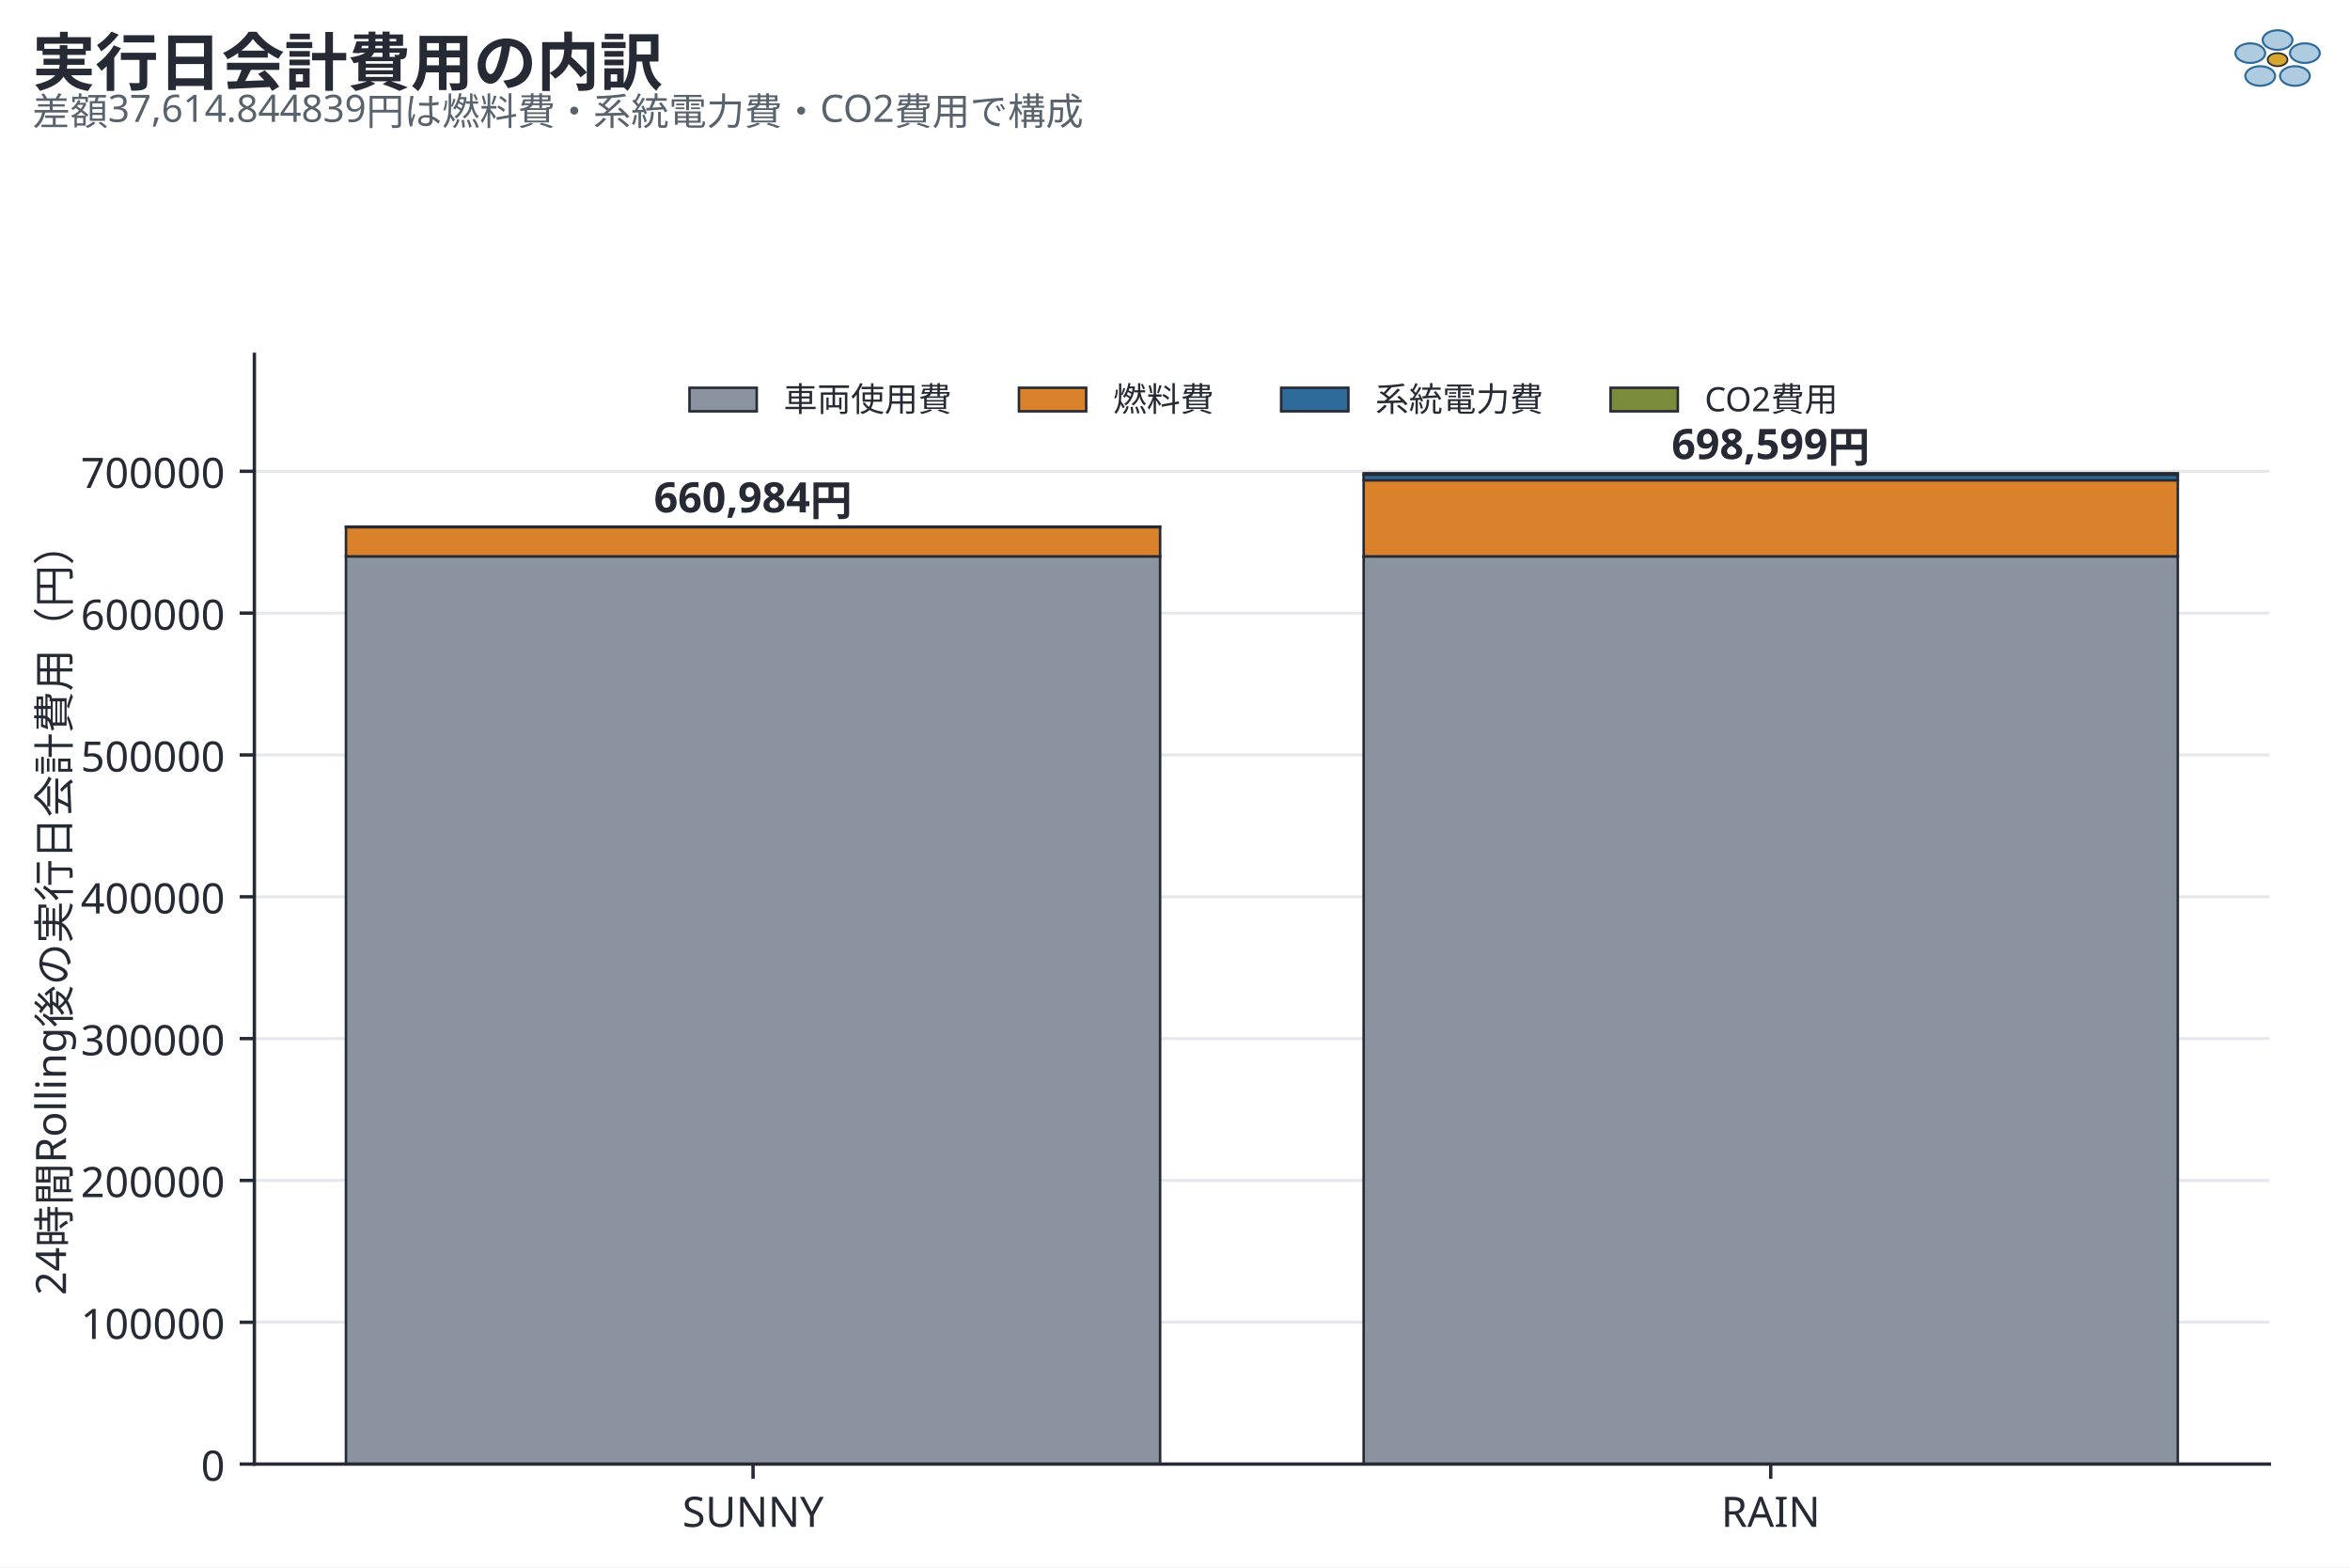
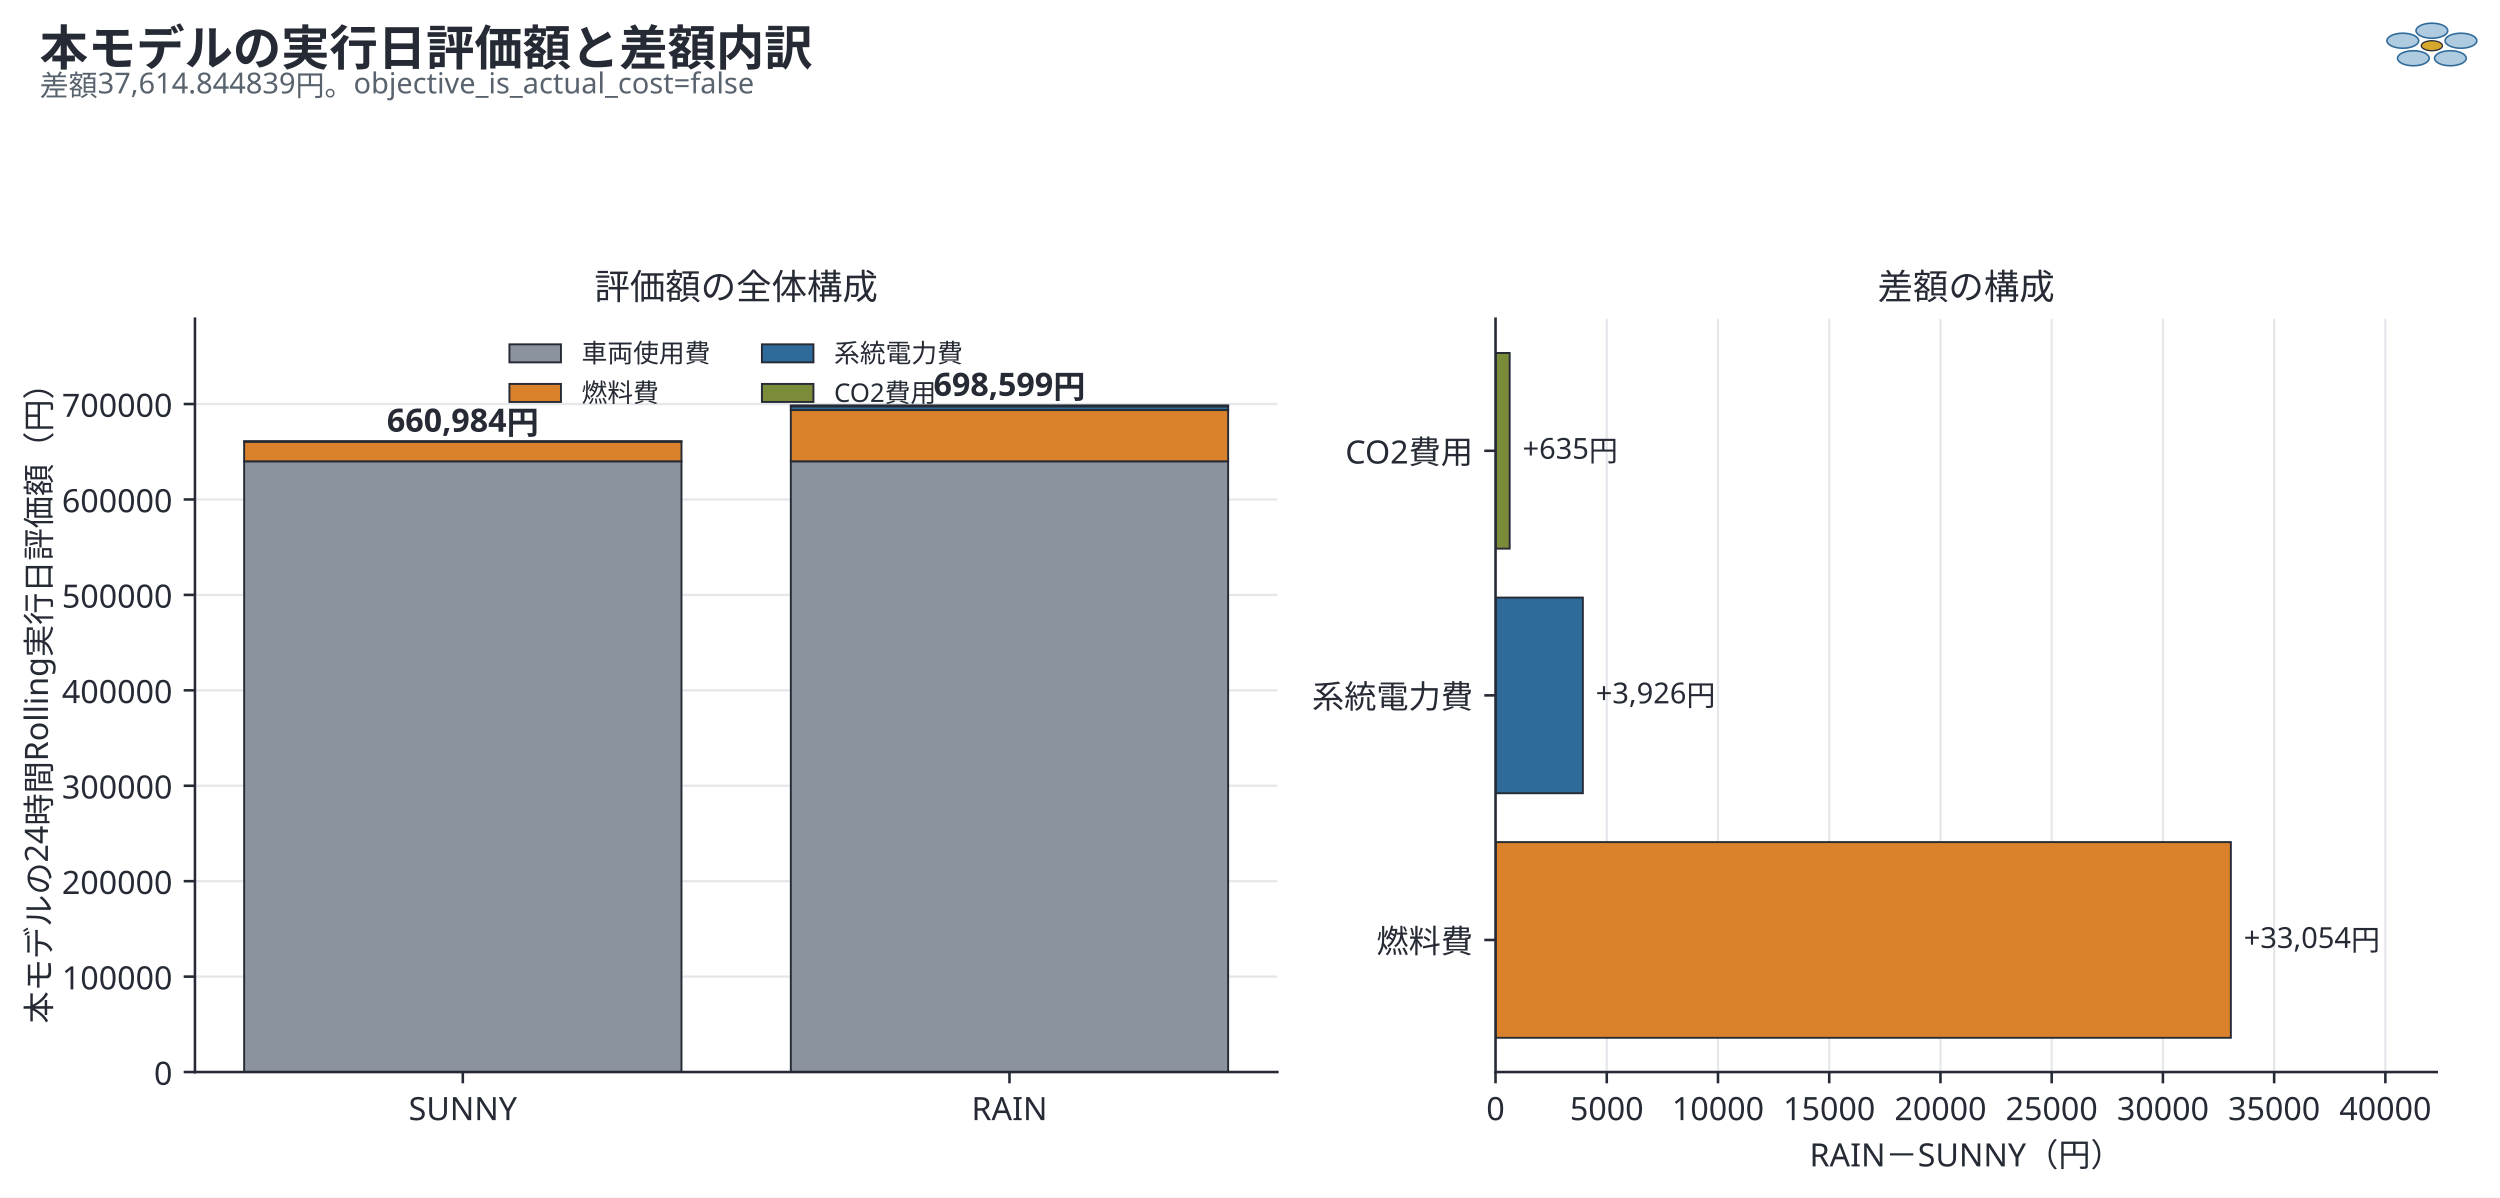
- <svg xmlns="http://www.w3.org/2000/svg" xmlns:xlink="http://www.w3.org/1999/xlink" width="559.253pt" height="372.977pt" viewBox="0 0 559.253 372.977" version="1.1">
+ <svg xmlns="http://www.w3.org/2000/svg" xmlns:xlink="http://www.w3.org/1999/xlink" width="776.29pt" height="371.827pt" viewBox="0 0 776.29 371.827" version="1.1">
  <defs>
    <style type="text/css">*{stroke-linejoin: round; stroke-linecap: butt}</style>
  </defs>
  <g id="figure_1">
    <g id="patch_1">
-       <path d="M 0 372.977 L 559.253 372.977 L 559.253 0 L 0 0 z " style="fill: #ffffff" />
+       <path d="M 0 371.827 L 776.29 371.827 L 776.29 -0 L 0 -0 z " style="fill: #ffffff" />
    </g>
    <g id="axes_1">
      <g id="patch_2">
-         <path d="M 60.536 348.406 L 540.072 348.406 L 540.072 84.326 L 60.536 84.326 z " style="fill: #ffffff" />
+         <path d="M 60.536 332.886 L 396.637 332.886 L 396.637 98.966 L 60.536 98.966 z " style="fill: #ffffff" />
      </g>
      <g id="matplotlib.axis_1">
        <g id="xtick_1">
          <g id="line2d_1">
            <defs>
              <path id="mc86bd6feed" d="M 0 0 L 0 3.5 " style="stroke: #252a34; stroke-width: 0.8" />
            </defs>
            <g>
-               <use xlink:href="#mc86bd6feed" x="179.209" y="348.406" style="fill: #252a34; stroke: #252a34; stroke-width: 0.8" />
+               <use xlink:href="#mc86bd6feed" x="143.712" y="332.886" style="fill: #252a34; stroke: #252a34; stroke-width: 0.8" />
            </g>
          </g>
          <g id="text_1">
-             <text style="font-size: 10px; font-family: 'Noto Sans JP'; text-anchor: middle; fill: #252a34" x="179.209" y="363.347" transform="rotate(-0 179.209 363.347)">SUNNY</text>
+             <text style="font-size: 10px; font-family: 'Noto Sans JP'; text-anchor: middle; fill: #252a34" x="143.712" y="347.827" transform="rotate(-0 143.7123 347.827)">SUNNY</text>
          </g>
        </g>
        <g id="xtick_2">
          <g id="line2d_2">
            <g>
-               <use xlink:href="#mc86bd6feed" x="421.399" y="348.406" style="fill: #252a34; stroke: #252a34; stroke-width: 0.8" />
+               <use xlink:href="#mc86bd6feed" x="313.46" y="332.886" style="fill: #252a34; stroke: #252a34; stroke-width: 0.8" />
            </g>
          </g>
          <g id="text_2">
-             <text style="font-size: 10px; font-family: 'Noto Sans JP'; text-anchor: middle; fill: #252a34" x="421.399" y="363.347" transform="rotate(-0 421.3989 363.347)">RAIN</text>
+             <text style="font-size: 10px; font-family: 'Noto Sans JP'; text-anchor: middle; fill: #252a34" x="313.46" y="347.827" transform="rotate(-0 313.4601 347.827)">RAIN</text>
          </g>
        </g>
      </g>
      <g id="matplotlib.axis_2">
        <g id="ytick_1">
          <g id="line2d_3">
-             <path d="M 60.536 348.406 L 540.072 348.406 " clip-path="url(#p131f20a74c)" style="fill: none; stroke: #e5e7eb; stroke-width: 0.7; stroke-linecap: square" />
+             <path d="M 60.536 332.886 L 396.637 332.886 " clip-path="url(#p80b988b626)" style="fill: none; stroke: #e5e7eb; stroke-width: 0.7; stroke-linecap: square" />
          </g>
          <g id="line2d_4">
            <defs>
              <path id="m7bf2f1e23b" d="M 0 0 L -3.5 0 " style="stroke: #252a34; stroke-width: 0.8" />
            </defs>
            <g>
-               <use xlink:href="#m7bf2f1e23b" x="60.536" y="348.406" style="fill: #252a34; stroke: #252a34; stroke-width: 0.8" />
+               <use xlink:href="#m7bf2f1e23b" x="60.536" y="332.886" style="fill: #252a34; stroke: #252a34; stroke-width: 0.8" />
            </g>
          </g>
          <g id="text_3">
-             <text style="font-size: 10px; font-family: 'Noto Sans JP'; text-anchor: end; fill: #252a34" x="53.536" y="352.377" transform="rotate(-0 53.53594 352.3767)">0</text>
+             <text style="font-size: 10px; font-family: 'Noto Sans JP'; text-anchor: end; fill: #252a34" x="53.536" y="336.857" transform="rotate(-0 53.53594 336.8567)">0</text>
          </g>
        </g>
        <g id="ytick_2">
          <g id="line2d_5">
-             <path d="M 60.536 314.655 L 540.072 314.655 " clip-path="url(#p131f20a74c)" style="fill: none; stroke: #e5e7eb; stroke-width: 0.7; stroke-linecap: square" />
+             <path d="M 60.536 303.254 L 396.637 303.254 " clip-path="url(#p80b988b626)" style="fill: none; stroke: #e5e7eb; stroke-width: 0.7; stroke-linecap: square" />
          </g>
          <g id="line2d_6">
            <g>
-               <use xlink:href="#m7bf2f1e23b" x="60.536" y="314.655" style="fill: #252a34; stroke: #252a34; stroke-width: 0.8" />
+               <use xlink:href="#m7bf2f1e23b" x="60.536" y="303.254" style="fill: #252a34; stroke: #252a34; stroke-width: 0.8" />
            </g>
          </g>
          <g id="text_4">
-             <text style="font-size: 10px; font-family: 'Noto Sans JP'; text-anchor: end; fill: #252a34" x="53.536" y="318.625" transform="rotate(-0 53.53594 318.6255)">100000</text>
+             <text style="font-size: 10px; font-family: 'Noto Sans JP'; text-anchor: end; fill: #252a34" x="53.536" y="307.225" transform="rotate(-0 53.53594 307.2247)">100000</text>
          </g>
        </g>
        <g id="ytick_3">
          <g id="line2d_7">
-             <path d="M 60.536 280.904 L 540.072 280.904 " clip-path="url(#p131f20a74c)" style="fill: none; stroke: #e5e7eb; stroke-width: 0.7; stroke-linecap: square" />
+             <path d="M 60.536 273.622 L 396.637 273.622 " clip-path="url(#p80b988b626)" style="fill: none; stroke: #e5e7eb; stroke-width: 0.7; stroke-linecap: square" />
          </g>
          <g id="line2d_8">
            <g>
-               <use xlink:href="#m7bf2f1e23b" x="60.536" y="280.904" style="fill: #252a34; stroke: #252a34; stroke-width: 0.8" />
+               <use xlink:href="#m7bf2f1e23b" x="60.536" y="273.622" style="fill: #252a34; stroke: #252a34; stroke-width: 0.8" />
            </g>
          </g>
          <g id="text_5">
-             <text style="font-size: 10px; font-family: 'Noto Sans JP'; text-anchor: end; fill: #252a34" x="53.536" y="284.874" transform="rotate(-0 53.53594 284.8742)">200000</text>
+             <text style="font-size: 10px; font-family: 'Noto Sans JP'; text-anchor: end; fill: #252a34" x="53.536" y="277.593" transform="rotate(-0 53.53594 277.5927)">200000</text>
          </g>
        </g>
        <g id="ytick_4">
          <g id="line2d_9">
-             <path d="M 60.536 247.153 L 540.072 247.153 " clip-path="url(#p131f20a74c)" style="fill: none; stroke: #e5e7eb; stroke-width: 0.7; stroke-linecap: square" />
+             <path d="M 60.536 243.99 L 396.637 243.99 " clip-path="url(#p80b988b626)" style="fill: none; stroke: #e5e7eb; stroke-width: 0.7; stroke-linecap: square" />
          </g>
          <g id="line2d_10">
            <g>
-               <use xlink:href="#m7bf2f1e23b" x="60.536" y="247.153" style="fill: #252a34; stroke: #252a34; stroke-width: 0.8" />
+               <use xlink:href="#m7bf2f1e23b" x="60.536" y="243.99" style="fill: #252a34; stroke: #252a34; stroke-width: 0.8" />
            </g>
          </g>
          <g id="text_6">
-             <text style="font-size: 10px; font-family: 'Noto Sans JP'; text-anchor: end; fill: #252a34" x="53.536" y="251.123" transform="rotate(-0 53.53594 251.123)">300000</text>
+             <text style="font-size: 10px; font-family: 'Noto Sans JP'; text-anchor: end; fill: #252a34" x="53.536" y="247.961" transform="rotate(-0 53.53594 247.9607)">300000</text>
          </g>
        </g>
        <g id="ytick_5">
          <g id="line2d_11">
-             <path d="M 60.536 213.401 L 540.072 213.401 " clip-path="url(#p131f20a74c)" style="fill: none; stroke: #e5e7eb; stroke-width: 0.7; stroke-linecap: square" />
+             <path d="M 60.536 214.358 L 396.637 214.358 " clip-path="url(#p80b988b626)" style="fill: none; stroke: #e5e7eb; stroke-width: 0.7; stroke-linecap: square" />
          </g>
          <g id="line2d_12">
            <g>
-               <use xlink:href="#m7bf2f1e23b" x="60.536" y="213.401" style="fill: #252a34; stroke: #252a34; stroke-width: 0.8" />
+               <use xlink:href="#m7bf2f1e23b" x="60.536" y="214.358" style="fill: #252a34; stroke: #252a34; stroke-width: 0.8" />
            </g>
          </g>
          <g id="text_7">
-             <text style="font-size: 10px; font-family: 'Noto Sans JP'; text-anchor: end; fill: #252a34" x="53.536" y="217.372" transform="rotate(-0 53.53594 217.3717)">400000</text>
+             <text style="font-size: 10px; font-family: 'Noto Sans JP'; text-anchor: end; fill: #252a34" x="53.536" y="218.329" transform="rotate(-0 53.53594 218.3287)">400000</text>
          </g>
        </g>
        <g id="ytick_6">
          <g id="line2d_13">
-             <path d="M 60.536 179.65 L 540.072 179.65 " clip-path="url(#p131f20a74c)" style="fill: none; stroke: #e5e7eb; stroke-width: 0.7; stroke-linecap: square" />
+             <path d="M 60.536 184.726 L 396.637 184.726 " clip-path="url(#p80b988b626)" style="fill: none; stroke: #e5e7eb; stroke-width: 0.7; stroke-linecap: square" />
          </g>
          <g id="line2d_14">
            <g>
-               <use xlink:href="#m7bf2f1e23b" x="60.536" y="179.65" style="fill: #252a34; stroke: #252a34; stroke-width: 0.8" />
+               <use xlink:href="#m7bf2f1e23b" x="60.536" y="184.726" style="fill: #252a34; stroke: #252a34; stroke-width: 0.8" />
            </g>
          </g>
          <g id="text_8">
-             <text style="font-size: 10px; font-family: 'Noto Sans JP'; text-anchor: end; fill: #252a34" x="53.536" y="183.621" transform="rotate(-0 53.53594 183.6205)">500000</text>
+             <text style="font-size: 10px; font-family: 'Noto Sans JP'; text-anchor: end; fill: #252a34" x="53.536" y="188.697" transform="rotate(-0 53.53594 188.6966)">500000</text>
          </g>
        </g>
        <g id="ytick_7">
          <g id="line2d_15">
-             <path d="M 60.536 145.899 L 540.072 145.899 " clip-path="url(#p131f20a74c)" style="fill: none; stroke: #e5e7eb; stroke-width: 0.7; stroke-linecap: square" />
+             <path d="M 60.536 155.094 L 396.637 155.094 " clip-path="url(#p80b988b626)" style="fill: none; stroke: #e5e7eb; stroke-width: 0.7; stroke-linecap: square" />
          </g>
          <g id="line2d_16">
            <g>
-               <use xlink:href="#m7bf2f1e23b" x="60.536" y="145.899" style="fill: #252a34; stroke: #252a34; stroke-width: 0.8" />
+               <use xlink:href="#m7bf2f1e23b" x="60.536" y="155.094" style="fill: #252a34; stroke: #252a34; stroke-width: 0.8" />
            </g>
          </g>
          <g id="text_9">
-             <text style="font-size: 10px; font-family: 'Noto Sans JP'; text-anchor: end; fill: #252a34" x="53.536" y="149.869" transform="rotate(-0 53.53594 149.8693)">600000</text>
+             <text style="font-size: 10px; font-family: 'Noto Sans JP'; text-anchor: end; fill: #252a34" x="53.536" y="159.065" transform="rotate(-0 53.53594 159.0646)">600000</text>
          </g>
        </g>
        <g id="ytick_8">
          <g id="line2d_17">
-             <path d="M 60.536 112.148 L 540.072 112.148 " clip-path="url(#p131f20a74c)" style="fill: none; stroke: #e5e7eb; stroke-width: 0.7; stroke-linecap: square" />
+             <path d="M 60.536 125.462 L 396.637 125.462 " clip-path="url(#p80b988b626)" style="fill: none; stroke: #e5e7eb; stroke-width: 0.7; stroke-linecap: square" />
          </g>
          <g id="line2d_18">
            <g>
-               <use xlink:href="#m7bf2f1e23b" x="60.536" y="112.148" style="fill: #252a34; stroke: #252a34; stroke-width: 0.8" />
+               <use xlink:href="#m7bf2f1e23b" x="60.536" y="125.462" style="fill: #252a34; stroke: #252a34; stroke-width: 0.8" />
            </g>
          </g>
          <g id="text_10">
-             <text style="font-size: 10px; font-family: 'Noto Sans JP'; text-anchor: end; fill: #252a34" x="53.536" y="116.118" transform="rotate(-0 53.53594 116.118)">700000</text>
+             <text style="font-size: 10px; font-family: 'Noto Sans JP'; text-anchor: end; fill: #252a34" x="53.536" y="129.433" transform="rotate(-0 53.53594 129.4326)">700000</text>
          </g>
        </g>
        <g id="text_11">
-           <text style="font-size: 10px; font-family: 'Noto Sans JP'; text-anchor: middle; fill: #252a34" x="15.709" y="216.366" transform="rotate(-90 15.70937 216.3664)">24時間Rolling後の実行日会計費用（円）</text>
+           <text style="font-size: 10px; font-family: 'Noto Sans JP'; text-anchor: middle; fill: #252a34" x="15.709" y="215.926" transform="rotate(-90 15.70937 215.9264)">本モデルの24時間Rolling実行日評価額（円）</text>
        </g>
      </g>
      <g id="patch_3">
-         <path d="M 82.333 348.406 L 276.085 348.406 L 276.085 132.398 L 82.333 132.398 z " clip-path="url(#p131f20a74c)" style="fill: #8b949e; stroke: #252a34; stroke-width: 0.6; stroke-linejoin: miter" />
+         <path d="M 75.813 332.886 L 211.611 332.886 L 211.611 143.242 L 75.813 143.242 z " clip-path="url(#p80b988b626)" style="fill: #8b949e; stroke: #252a34; stroke-width: 0.6; stroke-linejoin: miter" />
      </g>
      <g id="patch_4">
-         <path d="M 324.523 348.406 L 518.275 348.406 L 518.275 132.398 L 324.523 132.398 z " clip-path="url(#p131f20a74c)" style="fill: #8b949e; stroke: #252a34; stroke-width: 0.6; stroke-linejoin: miter" />
+         <path d="M 245.561 332.886 L 381.359 332.886 L 381.359 143.242 L 245.561 143.242 z " clip-path="url(#p80b988b626)" style="fill: #8b949e; stroke: #252a34; stroke-width: 0.6; stroke-linejoin: miter" />
      </g>
      <g id="patch_5">
-         <path d="M 82.333 132.398 L 276.085 132.398 L 276.085 125.436 L 82.333 125.436 z " clip-path="url(#p131f20a74c)" style="fill: #d9822b; stroke: #252a34; stroke-width: 0.6; stroke-linejoin: miter" />
+         <path d="M 75.813 143.242 L 211.611 143.242 L 211.611 137.129 L 75.813 137.129 z " clip-path="url(#p80b988b626)" style="fill: #d9822b; stroke: #252a34; stroke-width: 0.6; stroke-linejoin: miter" />
      </g>
      <g id="patch_6">
-         <path d="M 324.523 132.398 L 518.275 132.398 L 518.275 114.28 L 324.523 114.28 z " clip-path="url(#p131f20a74c)" style="fill: #d9822b; stroke: #252a34; stroke-width: 0.6; stroke-linejoin: miter" />
+         <path d="M 245.561 143.242 L 381.359 143.242 L 381.359 127.334 L 245.561 127.334 z " clip-path="url(#p80b988b626)" style="fill: #d9822b; stroke: #252a34; stroke-width: 0.6; stroke-linejoin: miter" />
      </g>
      <g id="patch_7">
-         <path d="M 82.333 125.436 L 276.085 125.436 L 276.085 125.436 L 82.333 125.436 z " clip-path="url(#p131f20a74c)" style="fill: #2f6b9a; stroke: #252a34; stroke-width: 0.6; stroke-linejoin: miter" />
+         <path d="M 75.813 137.129 L 211.611 137.129 L 211.611 137.129 L 75.813 137.129 z " clip-path="url(#p80b988b626)" style="fill: #2f6b9a; stroke: #252a34; stroke-width: 0.6; stroke-linejoin: miter" />
      </g>
      <g id="patch_8">
-         <path d="M 324.523 114.28 L 518.275 114.28 L 518.275 112.955 L 324.523 112.955 z " clip-path="url(#p131f20a74c)" style="fill: #2f6b9a; stroke: #252a34; stroke-width: 0.6; stroke-linejoin: miter" />
+         <path d="M 245.561 127.334 L 381.359 127.334 L 381.359 126.171 L 245.561 126.171 z " clip-path="url(#p80b988b626)" style="fill: #2f6b9a; stroke: #252a34; stroke-width: 0.6; stroke-linejoin: miter" />
      </g>
      <g id="patch_9">
-         <path d="M 82.333 125.436 L 276.085 125.436 L 276.085 125.316 L 82.333 125.316 z " clip-path="url(#p131f20a74c)" style="fill: #7a8b3a; stroke: #252a34; stroke-width: 0.6; stroke-linejoin: miter" />
+         <path d="M 75.813 137.129 L 211.611 137.129 L 211.611 137.024 L 75.813 137.024 z " clip-path="url(#p80b988b626)" style="fill: #7a8b3a; stroke: #252a34; stroke-width: 0.6; stroke-linejoin: miter" />
      </g>
      <g id="patch_10">
-         <path d="M 324.523 112.955 L 518.275 112.955 L 518.275 112.621 L 324.523 112.621 z " clip-path="url(#p131f20a74c)" style="fill: #7a8b3a; stroke: #252a34; stroke-width: 0.6; stroke-linejoin: miter" />
+         <path d="M 245.561 126.171 L 381.359 126.171 L 381.359 125.878 L 245.561 125.878 z " clip-path="url(#p80b988b626)" style="fill: #7a8b3a; stroke: #252a34; stroke-width: 0.6; stroke-linejoin: miter" />
      </g>
      <g id="patch_11">
-         <path d="M 60.536 348.406 L 60.536 84.326 " style="fill: none; stroke: #252a34; stroke-width: 0.8; stroke-linejoin: miter; stroke-linecap: square" />
+         <path d="M 60.536 332.886 L 60.536 98.966 " style="fill: none; stroke: #252a34; stroke-width: 0.8; stroke-linejoin: miter; stroke-linecap: square" />
      </g>
      <g id="patch_12">
-         <path d="M 60.536 348.406 L 540.072 348.406 " style="fill: none; stroke: #252a34; stroke-width: 0.8; stroke-linejoin: miter; stroke-linecap: square" />
+         <path d="M 60.536 332.886 L 396.637 332.886 " style="fill: none; stroke: #252a34; stroke-width: 0.8; stroke-linejoin: miter; stroke-linecap: square" />
      </g>
      <g id="text_12">
-         <text style="font-weight: 700; font-size: 10px; font-family: 'Noto Sans JP'; text-anchor: middle; fill: #252a34" x="179.209" y="121.941" transform="rotate(-0 179.209 121.941)">660,984円</text>
+         <text style="font-weight: 700; font-size: 10px; font-family: 'Noto Sans JP'; text-anchor: middle; fill: #252a34" x="143.712" y="134.06" transform="rotate(-0 143.7123 134.0604)">660,984円</text>
      </g>
      <g id="text_13">
-         <text style="font-weight: 700; font-size: 10px; font-family: 'Noto Sans JP'; text-anchor: middle; fill: #252a34" x="421.399" y="109.246" transform="rotate(-0 421.3989 109.2456)">698,599円</text>
+         <text style="font-weight: 700; font-size: 10px; font-family: 'Noto Sans JP'; text-anchor: middle; fill: #252a34" x="313.46" y="122.914" transform="rotate(-0 313.4601 122.9143)">698,599円</text>
+       </g>
+       <g id="text_14">
+         <text style="font-size: 11px; font-family: 'Noto Sans JP'; text-anchor: middle; fill: #252a34" x="228.586" y="92.966" transform="rotate(-0 228.5862 92.9664)">評価額の全体構成</text>
      </g>
      <g id="legend_1">
        <g id="patch_13">
-           <path d="M 164.088 97.879 L 180.088 97.879 L 180.088 92.279 L 164.088 92.279 z " style="fill: #8b949e; stroke: #252a34; stroke-width: 0.6; stroke-linejoin: miter" />
-         </g>
-         <g id="text_14">
-           <text style="font-size: 8px; font-family: 'Noto Sans JP'; text-anchor: start; fill: #252a34" x="186.488" y="97.879" transform="rotate(-0 186.4877 97.8789)">車両使用費</text>
+           <path d="M 158.186 112.519 L 174.186 112.519 L 174.186 106.919 L 158.186 106.919 z " style="fill: #8b949e; stroke: #252a34; stroke-width: 0.6; stroke-linejoin: miter" />
+         </g>
+         <g id="text_15">
+           <text style="font-size: 8px; font-family: 'Noto Sans JP'; text-anchor: start; fill: #252a34" x="180.586" y="112.519" transform="rotate(-0 180.5862 112.5189)">車両使用費</text>
        </g>
        <g id="patch_14">
-           <path d="M 242.488 97.879 L 258.488 97.879 L 258.488 92.279 L 242.488 92.279 z " style="fill: #d9822b; stroke: #252a34; stroke-width: 0.6; stroke-linejoin: miter" />
-         </g>
-         <g id="text_15">
-           <text style="font-size: 8px; font-family: 'Noto Sans JP'; text-anchor: start; fill: #252a34" x="264.888" y="97.879" transform="rotate(-0 264.8877 97.8789)">燃料費</text>
+           <path d="M 158.186 124.815 L 174.186 124.815 L 174.186 119.215 L 158.186 119.215 z " style="fill: #d9822b; stroke: #252a34; stroke-width: 0.6; stroke-linejoin: miter" />
+         </g>
+         <g id="text_16">
+           <text style="font-size: 8px; font-family: 'Noto Sans JP'; text-anchor: start; fill: #252a34" x="180.586" y="124.815" transform="rotate(-0 180.5862 124.8152)">燃料費</text>
        </g>
        <g id="patch_15">
-           <path d="M 304.888 97.879 L 320.888 97.879 L 320.888 92.279 L 304.888 92.279 z " style="fill: #2f6b9a; stroke: #252a34; stroke-width: 0.6; stroke-linejoin: miter" />
-         </g>
-         <g id="text_16">
-           <text style="font-size: 8px; font-family: 'Noto Sans JP'; text-anchor: start; fill: #252a34" x="327.288" y="97.879" transform="rotate(-0 327.2877 97.8789)">系統電力費</text>
+           <path d="M 236.586 112.519 L 252.586 112.519 L 252.586 106.919 L 236.586 106.919 z " style="fill: #2f6b9a; stroke: #252a34; stroke-width: 0.6; stroke-linejoin: miter" />
+         </g>
+         <g id="text_17">
+           <text style="font-size: 8px; font-family: 'Noto Sans JP'; text-anchor: start; fill: #252a34" x="258.986" y="112.519" transform="rotate(-0 258.9862 112.5189)">系統電力費</text>
        </g>
        <g id="patch_16">
-           <path d="M 383.288 97.879 L 399.288 97.879 L 399.288 92.279 L 383.288 92.279 z " style="fill: #7a8b3a; stroke: #252a34; stroke-width: 0.6; stroke-linejoin: miter" />
-         </g>
-         <g id="text_17">
-           <text style="font-size: 8px; font-family: 'Noto Sans JP'; text-anchor: start; fill: #252a34" x="405.688" y="97.879" transform="rotate(-0 405.6877 97.8789)">CO2費用</text>
-         </g>
-       </g>
-     </g>
-     <g id="patch_17">
-       <path d="M 542.016 11.866 C 542.955 11.866 543.856 11.62 544.521 11.182 C 545.185 10.745 545.558 10.151 545.558 9.533 C 545.558 8.914 545.185 8.321 544.521 7.883 C 543.856 7.446 542.955 7.2 542.016 7.2 C 541.076 7.2 540.175 7.446 539.511 7.883 C 538.847 8.321 538.474 8.914 538.474 9.533 C 538.474 10.151 538.847 10.745 539.511 11.182 C 540.175 11.62 541.076 11.866 542.016 11.866 z " style="fill: #afcbe0; stroke: #2f6b9a; stroke-width: 0.5; stroke-linejoin: miter" />
-     </g>
-     <g id="patch_18">
-       <path d="M 548.51 14.976 C 549.45 14.976 550.351 14.73 551.015 14.293 C 551.679 13.855 552.053 13.262 552.053 12.643 C 552.053 12.025 551.679 11.431 551.015 10.994 C 550.351 10.556 549.45 10.31 548.51 10.31 C 547.571 10.31 546.67 10.556 546.005 10.994 C 545.341 11.431 544.968 12.025 544.968 12.643 C 544.968 13.262 545.341 13.855 546.005 14.293 C 546.67 14.73 547.571 14.976 548.51 14.976 z " style="fill: #afcbe0; stroke: #2f6b9a; stroke-width: 0.5; stroke-linejoin: miter" />
-     </g>
-     <g id="patch_19">
-       <path d="M 546.149 20.419 C 547.088 20.419 547.989 20.173 548.654 19.736 C 549.318 19.298 549.691 18.705 549.691 18.086 C 549.691 17.468 549.318 16.874 548.654 16.437 C 547.989 15.999 547.088 15.754 546.149 15.754 C 545.209 15.754 544.308 15.999 543.644 16.437 C 542.98 16.874 542.606 17.468 542.606 18.086 C 542.606 18.705 542.98 19.298 543.644 19.736 C 544.308 20.173 545.209 20.419 546.149 20.419 z " style="fill: #afcbe0; stroke: #2f6b9a; stroke-width: 0.5; stroke-linejoin: miter" />
-     </g>
-     <g id="patch_20">
-       <path d="M 537.883 20.419 C 538.823 20.419 539.724 20.173 540.388 19.736 C 541.052 19.298 541.426 18.705 541.426 18.086 C 541.426 17.468 541.052 16.874 540.388 16.437 C 539.724 15.999 538.823 15.754 537.883 15.754 C 536.944 15.754 536.043 15.999 535.378 16.437 C 534.714 16.874 534.341 17.468 534.341 18.086 C 534.341 18.705 534.714 19.298 535.378 19.736 C 536.043 20.173 536.944 20.419 537.883 20.419 z " style="fill: #afcbe0; stroke: #2f6b9a; stroke-width: 0.5; stroke-linejoin: miter" />
-     </g>
-     <g id="patch_21">
-       <path d="M 535.522 14.976 C 536.461 14.976 537.362 14.73 538.026 14.293 C 538.691 13.855 539.064 13.262 539.064 12.643 C 539.064 12.025 538.691 11.431 538.026 10.994 C 537.362 10.556 536.461 10.31 535.522 10.31 C 534.582 10.31 533.681 10.556 533.017 10.994 C 532.352 11.431 531.979 12.025 531.979 12.643 C 531.979 13.262 532.352 13.855 533.017 14.293 C 533.681 14.73 534.582 14.976 535.522 14.976 z " style="fill: #afcbe0; stroke: #2f6b9a; stroke-width: 0.5; stroke-linejoin: miter" />
-     </g>
-     <g id="patch_22">
-       <path d="M 542.016 15.754 C 542.642 15.754 543.243 15.59 543.686 15.298 C 544.129 15.006 544.378 14.611 544.378 14.198 C 544.378 13.786 544.129 13.39 543.686 13.099 C 543.243 12.807 542.642 12.643 542.016 12.643 C 541.39 12.643 540.789 12.807 540.346 13.099 C 539.903 13.39 539.654 13.786 539.654 14.198 C 539.654 14.611 539.903 15.006 540.346 15.298 C 540.789 15.59 541.39 15.754 542.016 15.754 z " style="fill: #d6a72c; stroke: #252a34; stroke-width: 0.4; stroke-linejoin: miter" />
-     </g>
-     <g id="text_18">
-       <text style="font-weight: 700; font-size: 15px; font-family: 'Noto Sans JP'; text-anchor: start; fill: #252a34" x="7.704" y="20.277" transform="rotate(-0 7.703937 20.27734)">実行日会計費用の内訳</text>
-     </g>
-     <g id="text_19">
-       <text style="font-size: 9px; font-family: 'Noto Sans JP'; text-anchor: start; fill: #59636e" x="7.704" y="29.75" transform="rotate(-0 7.703937 29.7504)">差額37,614.844839円は燃料費・系統電力費・CO2費用で構成</text>
+           <path d="M 236.586 124.815 L 252.586 124.815 L 252.586 119.215 L 236.586 119.215 z " style="fill: #7a8b3a; stroke: #252a34; stroke-width: 0.6; stroke-linejoin: miter" />
+         </g>
+         <g id="text_18">
+           <text style="font-size: 8px; font-family: 'Noto Sans JP'; text-anchor: start; fill: #252a34" x="258.986" y="124.815" transform="rotate(-0 258.9862 124.8152)">CO2費用</text>
+         </g>
+       </g>
+     </g>
+     <g id="axes_2">
+       <g id="patch_17">
+         <path d="M 464.387 332.886 L 756.648 332.886 L 756.648 98.966 L 464.387 98.966 z " style="fill: #ffffff" />
+       </g>
+       <g id="matplotlib.axis_3">
+         <g id="xtick_3">
+           <g id="line2d_19">
+             <path d="M 464.387 332.886 L 464.387 98.966 " clip-path="url(#p68dfbf55fa)" style="fill: none; stroke: #e5e7eb; stroke-width: 0.7; stroke-linecap: square" />
+           </g>
+           <g id="line2d_20">
+             <g>
+               <use xlink:href="#mc86bd6feed" x="464.387" y="332.886" style="fill: #252a34; stroke: #252a34; stroke-width: 0.8" />
+             </g>
+           </g>
+           <g id="text_19">
+             <text style="font-size: 10px; font-family: 'Noto Sans JP'; text-anchor: middle; fill: #252a34" x="464.387" y="347.827" transform="rotate(-0 464.3865 347.827)">0</text>
+           </g>
+         </g>
+         <g id="xtick_4">
+           <g id="line2d_21">
+             <path d="M 498.925 332.886 L 498.925 98.966 " clip-path="url(#p68dfbf55fa)" style="fill: none; stroke: #e5e7eb; stroke-width: 0.7; stroke-linecap: square" />
+           </g>
+           <g id="line2d_22">
+             <g>
+               <use xlink:href="#mc86bd6feed" x="498.925" y="332.886" style="fill: #252a34; stroke: #252a34; stroke-width: 0.8" />
+             </g>
+           </g>
+           <g id="text_20">
+             <text style="font-size: 10px; font-family: 'Noto Sans JP'; text-anchor: middle; fill: #252a34" x="498.925" y="347.827" transform="rotate(-0 498.9253 347.827)">5000</text>
+           </g>
+         </g>
+         <g id="xtick_5">
+           <g id="line2d_23">
+             <path d="M 533.464 332.886 L 533.464 98.966 " clip-path="url(#p68dfbf55fa)" style="fill: none; stroke: #e5e7eb; stroke-width: 0.7; stroke-linecap: square" />
+           </g>
+           <g id="line2d_24">
+             <g>
+               <use xlink:href="#mc86bd6feed" x="533.464" y="332.886" style="fill: #252a34; stroke: #252a34; stroke-width: 0.8" />
+             </g>
+           </g>
+           <g id="text_21">
+             <text style="font-size: 10px; font-family: 'Noto Sans JP'; text-anchor: middle; fill: #252a34" x="533.464" y="347.827" transform="rotate(-0 533.4641 347.827)">10000</text>
+           </g>
+         </g>
+         <g id="xtick_6">
+           <g id="line2d_25">
+             <path d="M 568.003 332.886 L 568.003 98.966 " clip-path="url(#p68dfbf55fa)" style="fill: none; stroke: #e5e7eb; stroke-width: 0.7; stroke-linecap: square" />
+           </g>
+           <g id="line2d_26">
+             <g>
+               <use xlink:href="#mc86bd6feed" x="568.003" y="332.886" style="fill: #252a34; stroke: #252a34; stroke-width: 0.8" />
+             </g>
+           </g>
+           <g id="text_22">
+             <text style="font-size: 10px; font-family: 'Noto Sans JP'; text-anchor: middle; fill: #252a34" x="568.003" y="347.827" transform="rotate(-0 568.0029 347.827)">15000</text>
+           </g>
+         </g>
+         <g id="xtick_7">
+           <g id="line2d_27">
+             <path d="M 602.542 332.886 L 602.542 98.966 " clip-path="url(#p68dfbf55fa)" style="fill: none; stroke: #e5e7eb; stroke-width: 0.7; stroke-linecap: square" />
+           </g>
+           <g id="line2d_28">
+             <g>
+               <use xlink:href="#mc86bd6feed" x="602.542" y="332.886" style="fill: #252a34; stroke: #252a34; stroke-width: 0.8" />
+             </g>
+           </g>
+           <g id="text_23">
+             <text style="font-size: 10px; font-family: 'Noto Sans JP'; text-anchor: middle; fill: #252a34" x="602.542" y="347.827" transform="rotate(-0 602.5417 347.827)">20000</text>
+           </g>
+         </g>
+         <g id="xtick_8">
+           <g id="line2d_29">
+             <path d="M 637.08 332.886 L 637.08 98.966 " clip-path="url(#p68dfbf55fa)" style="fill: none; stroke: #e5e7eb; stroke-width: 0.7; stroke-linecap: square" />
+           </g>
+           <g id="line2d_30">
+             <g>
+               <use xlink:href="#mc86bd6feed" x="637.08" y="332.886" style="fill: #252a34; stroke: #252a34; stroke-width: 0.8" />
+             </g>
+           </g>
+           <g id="text_24">
+             <text style="font-size: 10px; font-family: 'Noto Sans JP'; text-anchor: middle; fill: #252a34" x="637.08" y="347.827" transform="rotate(-0 637.0805 347.827)">25000</text>
+           </g>
+         </g>
+         <g id="xtick_9">
+           <g id="line2d_31">
+             <path d="M 671.619 332.886 L 671.619 98.966 " clip-path="url(#p68dfbf55fa)" style="fill: none; stroke: #e5e7eb; stroke-width: 0.7; stroke-linecap: square" />
+           </g>
+           <g id="line2d_32">
+             <g>
+               <use xlink:href="#mc86bd6feed" x="671.619" y="332.886" style="fill: #252a34; stroke: #252a34; stroke-width: 0.8" />
+             </g>
+           </g>
+           <g id="text_25">
+             <text style="font-size: 10px; font-family: 'Noto Sans JP'; text-anchor: middle; fill: #252a34" x="671.619" y="347.827" transform="rotate(-0 671.6192 347.827)">30000</text>
+           </g>
+         </g>
+         <g id="xtick_10">
+           <g id="line2d_33">
+             <path d="M 706.158 332.886 L 706.158 98.966 " clip-path="url(#p68dfbf55fa)" style="fill: none; stroke: #e5e7eb; stroke-width: 0.7; stroke-linecap: square" />
+           </g>
+           <g id="line2d_34">
+             <g>
+               <use xlink:href="#mc86bd6feed" x="706.158" y="332.886" style="fill: #252a34; stroke: #252a34; stroke-width: 0.8" />
+             </g>
+           </g>
+           <g id="text_26">
+             <text style="font-size: 10px; font-family: 'Noto Sans JP'; text-anchor: middle; fill: #252a34" x="706.158" y="347.827" transform="rotate(-0 706.158 347.827)">35000</text>
+           </g>
+         </g>
+         <g id="xtick_11">
+           <g id="line2d_35">
+             <path d="M 740.697 332.886 L 740.697 98.966 " clip-path="url(#p68dfbf55fa)" style="fill: none; stroke: #e5e7eb; stroke-width: 0.7; stroke-linecap: square" />
+           </g>
+           <g id="line2d_36">
+             <g>
+               <use xlink:href="#mc86bd6feed" x="740.697" y="332.886" style="fill: #252a34; stroke: #252a34; stroke-width: 0.8" />
+             </g>
+           </g>
+           <g id="text_27">
+             <text style="font-size: 10px; font-family: 'Noto Sans JP'; text-anchor: middle; fill: #252a34" x="740.697" y="347.827" transform="rotate(-0 740.6968 347.827)">40000</text>
+           </g>
+         </g>
+         <g id="text_28">
+           <text style="font-size: 10px; font-family: 'Noto Sans JP'; text-anchor: middle; fill: #252a34" x="610.517" y="362.197" transform="rotate(-0 610.5172 362.1973)">RAIN－SUNNY（円）</text>
+         </g>
+       </g>
+       <g id="matplotlib.axis_4">
+         <g id="ytick_9">
+           <g id="line2d_37">
+             <g>
+               <use xlink:href="#m7bf2f1e23b" x="464.387" y="291.874" style="fill: #252a34; stroke: #252a34; stroke-width: 0.8" />
+             </g>
+           </g>
+           <g id="text_29">
+             <text style="font-size: 10px; font-family: 'Noto Sans JP'; text-anchor: end; fill: #252a34" x="457.387" y="295.845" transform="rotate(-0 457.3865 295.8448)">燃料費</text>
+           </g>
+         </g>
+         <g id="ytick_10">
+           <g id="line2d_38">
+             <g>
+               <use xlink:href="#m7bf2f1e23b" x="464.387" y="215.926" style="fill: #252a34; stroke: #252a34; stroke-width: 0.8" />
+             </g>
+           </g>
+           <g id="text_30">
+             <text style="font-size: 10px; font-family: 'Noto Sans JP'; text-anchor: end; fill: #252a34" x="457.387" y="219.897" transform="rotate(-0 457.3865 219.8967)">系統電力費</text>
+           </g>
+         </g>
+         <g id="ytick_11">
+           <g id="line2d_39">
+             <g>
+               <use xlink:href="#m7bf2f1e23b" x="464.387" y="139.978" style="fill: #252a34; stroke: #252a34; stroke-width: 0.8" />
+             </g>
+           </g>
+           <g id="text_31">
+             <text style="font-size: 10px; font-family: 'Noto Sans JP'; text-anchor: end; fill: #252a34" x="457.387" y="143.949" transform="rotate(-0 457.3865 143.9487)">CO2費用</text>
+           </g>
+         </g>
+       </g>
+       <g id="patch_18">
+         <path d="M 464.387 322.254 L 692.716 322.254 L 692.716 261.495 L 464.387 261.495 z " clip-path="url(#p68dfbf55fa)" style="fill: #d9822b; stroke: #252a34; stroke-width: 0.6; stroke-linejoin: miter" />
+       </g>
+       <g id="patch_19">
+         <path d="M 464.387 246.306 L 491.503 246.306 L 491.503 185.547 L 464.387 185.547 z " clip-path="url(#p68dfbf55fa)" style="fill: #2f6b9a; stroke: #252a34; stroke-width: 0.6; stroke-linejoin: miter" />
+       </g>
+       <g id="patch_20">
+         <path d="M 464.387 170.358 L 468.775 170.358 L 468.775 109.599 L 464.387 109.599 z " clip-path="url(#p68dfbf55fa)" style="fill: #7a8b3a; stroke: #252a34; stroke-width: 0.6; stroke-linejoin: miter" />
+       </g>
+       <g id="patch_21">
+         <path d="M 464.387 332.886 L 464.387 98.966 " style="fill: none; stroke: #252a34; stroke-width: 0.8; stroke-linejoin: miter; stroke-linecap: square" />
+       </g>
+       <g id="patch_22">
+         <path d="M 464.387 332.886 L 756.648 332.886 " style="fill: none; stroke: #252a34; stroke-width: 0.8; stroke-linejoin: miter; stroke-linecap: square" />
+       </g>
+       <g id="text_32">
+         <text style="font-size: 9px; font-family: 'Noto Sans JP'; text-anchor: start; fill: #252a34" x="696.716" y="294.354" transform="rotate(-0 696.7158 294.3544)">+33,054円</text>
+       </g>
+       <g id="text_33">
+         <text style="font-size: 9px; font-family: 'Noto Sans JP'; text-anchor: start; fill: #252a34" x="495.503" y="218.406" transform="rotate(-0 495.5033 218.4063)">+3,926円</text>
+       </g>
+       <g id="text_34">
+         <text style="font-size: 9px; font-family: 'Noto Sans JP'; text-anchor: start; fill: #252a34" x="472.775" y="142.458" transform="rotate(-0 472.7747 142.4583)">+635円</text>
+       </g>
+       <g id="text_35">
+         <text style="font-size: 11px; font-family: 'Noto Sans JP'; text-anchor: middle; fill: #252a34" x="610.517" y="92.966" transform="rotate(-0 610.5172 92.9664)">差額の構成</text>
+       </g>
+     </g>
+     <g id="patch_23">
+       <path d="M 755.136 11.866 C 756.442 11.866 757.695 11.62 758.618 11.182 C 759.542 10.745 760.061 10.151 760.061 9.533 C 760.061 8.914 759.542 8.321 758.618 7.883 C 757.695 7.446 756.442 7.2 755.136 7.2 C 753.83 7.2 752.577 7.446 751.654 7.883 C 750.73 8.321 750.211 8.914 750.211 9.533 C 750.211 10.151 750.73 10.745 751.654 11.182 C 752.577 11.62 753.83 11.866 755.136 11.866 z " style="fill: #afcbe0; stroke: #2f6b9a; stroke-width: 0.5; stroke-linejoin: miter" />
+     </g>
+     <g id="patch_24">
+       <path d="M 764.165 14.976 C 765.471 14.976 766.724 14.73 767.647 14.293 C 768.571 13.855 769.09 13.262 769.09 12.643 C 769.09 12.025 768.571 11.431 767.647 10.994 C 766.724 10.556 765.471 10.31 764.165 10.31 C 762.859 10.31 761.606 10.556 760.682 10.994 C 759.759 11.431 759.24 12.025 759.24 12.643 C 759.24 13.262 759.759 13.855 760.682 14.293 C 761.606 14.73 762.859 14.976 764.165 14.976 z " style="fill: #afcbe0; stroke: #2f6b9a; stroke-width: 0.5; stroke-linejoin: miter" />
+     </g>
+     <g id="patch_25">
+       <path d="M 760.882 20.419 C 762.188 20.419 763.44 20.173 764.364 19.736 C 765.287 19.298 765.806 18.705 765.806 18.086 C 765.806 17.468 765.287 16.874 764.364 16.437 C 763.44 15.999 762.188 15.754 760.882 15.754 C 759.575 15.754 758.323 15.999 757.399 16.437 C 756.476 16.874 755.957 17.468 755.957 18.086 C 755.957 18.705 756.476 19.298 757.399 19.736 C 758.323 20.173 759.575 20.419 760.882 20.419 z " style="fill: #afcbe0; stroke: #2f6b9a; stroke-width: 0.5; stroke-linejoin: miter" />
+     </g>
+     <g id="patch_26">
+       <path d="M 749.39 20.419 C 750.696 20.419 751.949 20.173 752.873 19.736 C 753.796 19.298 754.315 18.705 754.315 18.086 C 754.315 17.468 753.796 16.874 752.873 16.437 C 751.949 15.999 750.696 15.754 749.39 15.754 C 748.084 15.754 746.832 15.999 745.908 16.437 C 744.984 16.874 744.466 17.468 744.466 18.086 C 744.466 18.705 744.984 19.298 745.908 19.736 C 746.832 20.173 748.084 20.419 749.39 20.419 z " style="fill: #afcbe0; stroke: #2f6b9a; stroke-width: 0.5; stroke-linejoin: miter" />
+     </g>
+     <g id="patch_27">
+       <path d="M 746.107 14.976 C 747.413 14.976 748.666 14.73 749.589 14.293 C 750.513 13.855 751.032 13.262 751.032 12.643 C 751.032 12.025 750.513 11.431 749.589 10.994 C 748.666 10.556 747.413 10.31 746.107 10.31 C 744.801 10.31 743.548 10.556 742.625 10.994 C 741.701 11.431 741.182 12.025 741.182 12.643 C 741.182 13.262 741.701 13.855 742.625 14.293 C 743.548 14.73 744.801 14.976 746.107 14.976 z " style="fill: #afcbe0; stroke: #2f6b9a; stroke-width: 0.5; stroke-linejoin: miter" />
+     </g>
+     <g id="patch_28">
+       <path d="M 755.136 15.754 C 756.007 15.754 756.842 15.59 757.458 15.298 C 758.073 15.006 758.419 14.611 758.419 14.198 C 758.419 13.786 758.073 13.39 757.458 13.099 C 756.842 12.807 756.007 12.643 755.136 12.643 C 754.265 12.643 753.43 12.807 752.814 13.099 C 752.199 13.39 751.853 13.786 751.853 14.198 C 751.853 14.611 752.199 15.006 752.814 15.298 C 753.43 15.59 754.265 15.754 755.136 15.754 z " style="fill: #d6a72c; stroke: #252a34; stroke-width: 0.4; stroke-linejoin: miter" />
+     </g>
+     <g id="text_36">
+       <text style="font-weight: 700; font-size: 15px; font-family: 'Noto Sans JP'; text-anchor: start; fill: #252a34" x="12.312" y="20.277" transform="rotate(-0 12.31194 20.27734)">本モデルの実行日評価額と差額内訳</text>
+     </g>
+     <g id="text_37">
+       <text style="font-size: 9px; font-family: 'Noto Sans JP'; text-anchor: start; fill: #59636e" x="12.312" y="29.75" transform="rotate(-0 12.31194 29.7504)">差額37,614.844839円。objective_is_actual_cost=false</text>
    </g>
  </g>
  <defs>
-     <clipPath id="p131f20a74c">
-       <rect x="60.536" y="84.326" width="479.536" height="264.08" />
+     <clipPath id="p80b988b626">
+       <rect x="60.536" y="98.966" width="336.101" height="233.92" />
+     </clipPath>
+     <clipPath id="p68dfbf55fa">
+       <rect x="464.387" y="98.966" width="292.261" height="233.92" />
    </clipPath>
  </defs>
</svg>
